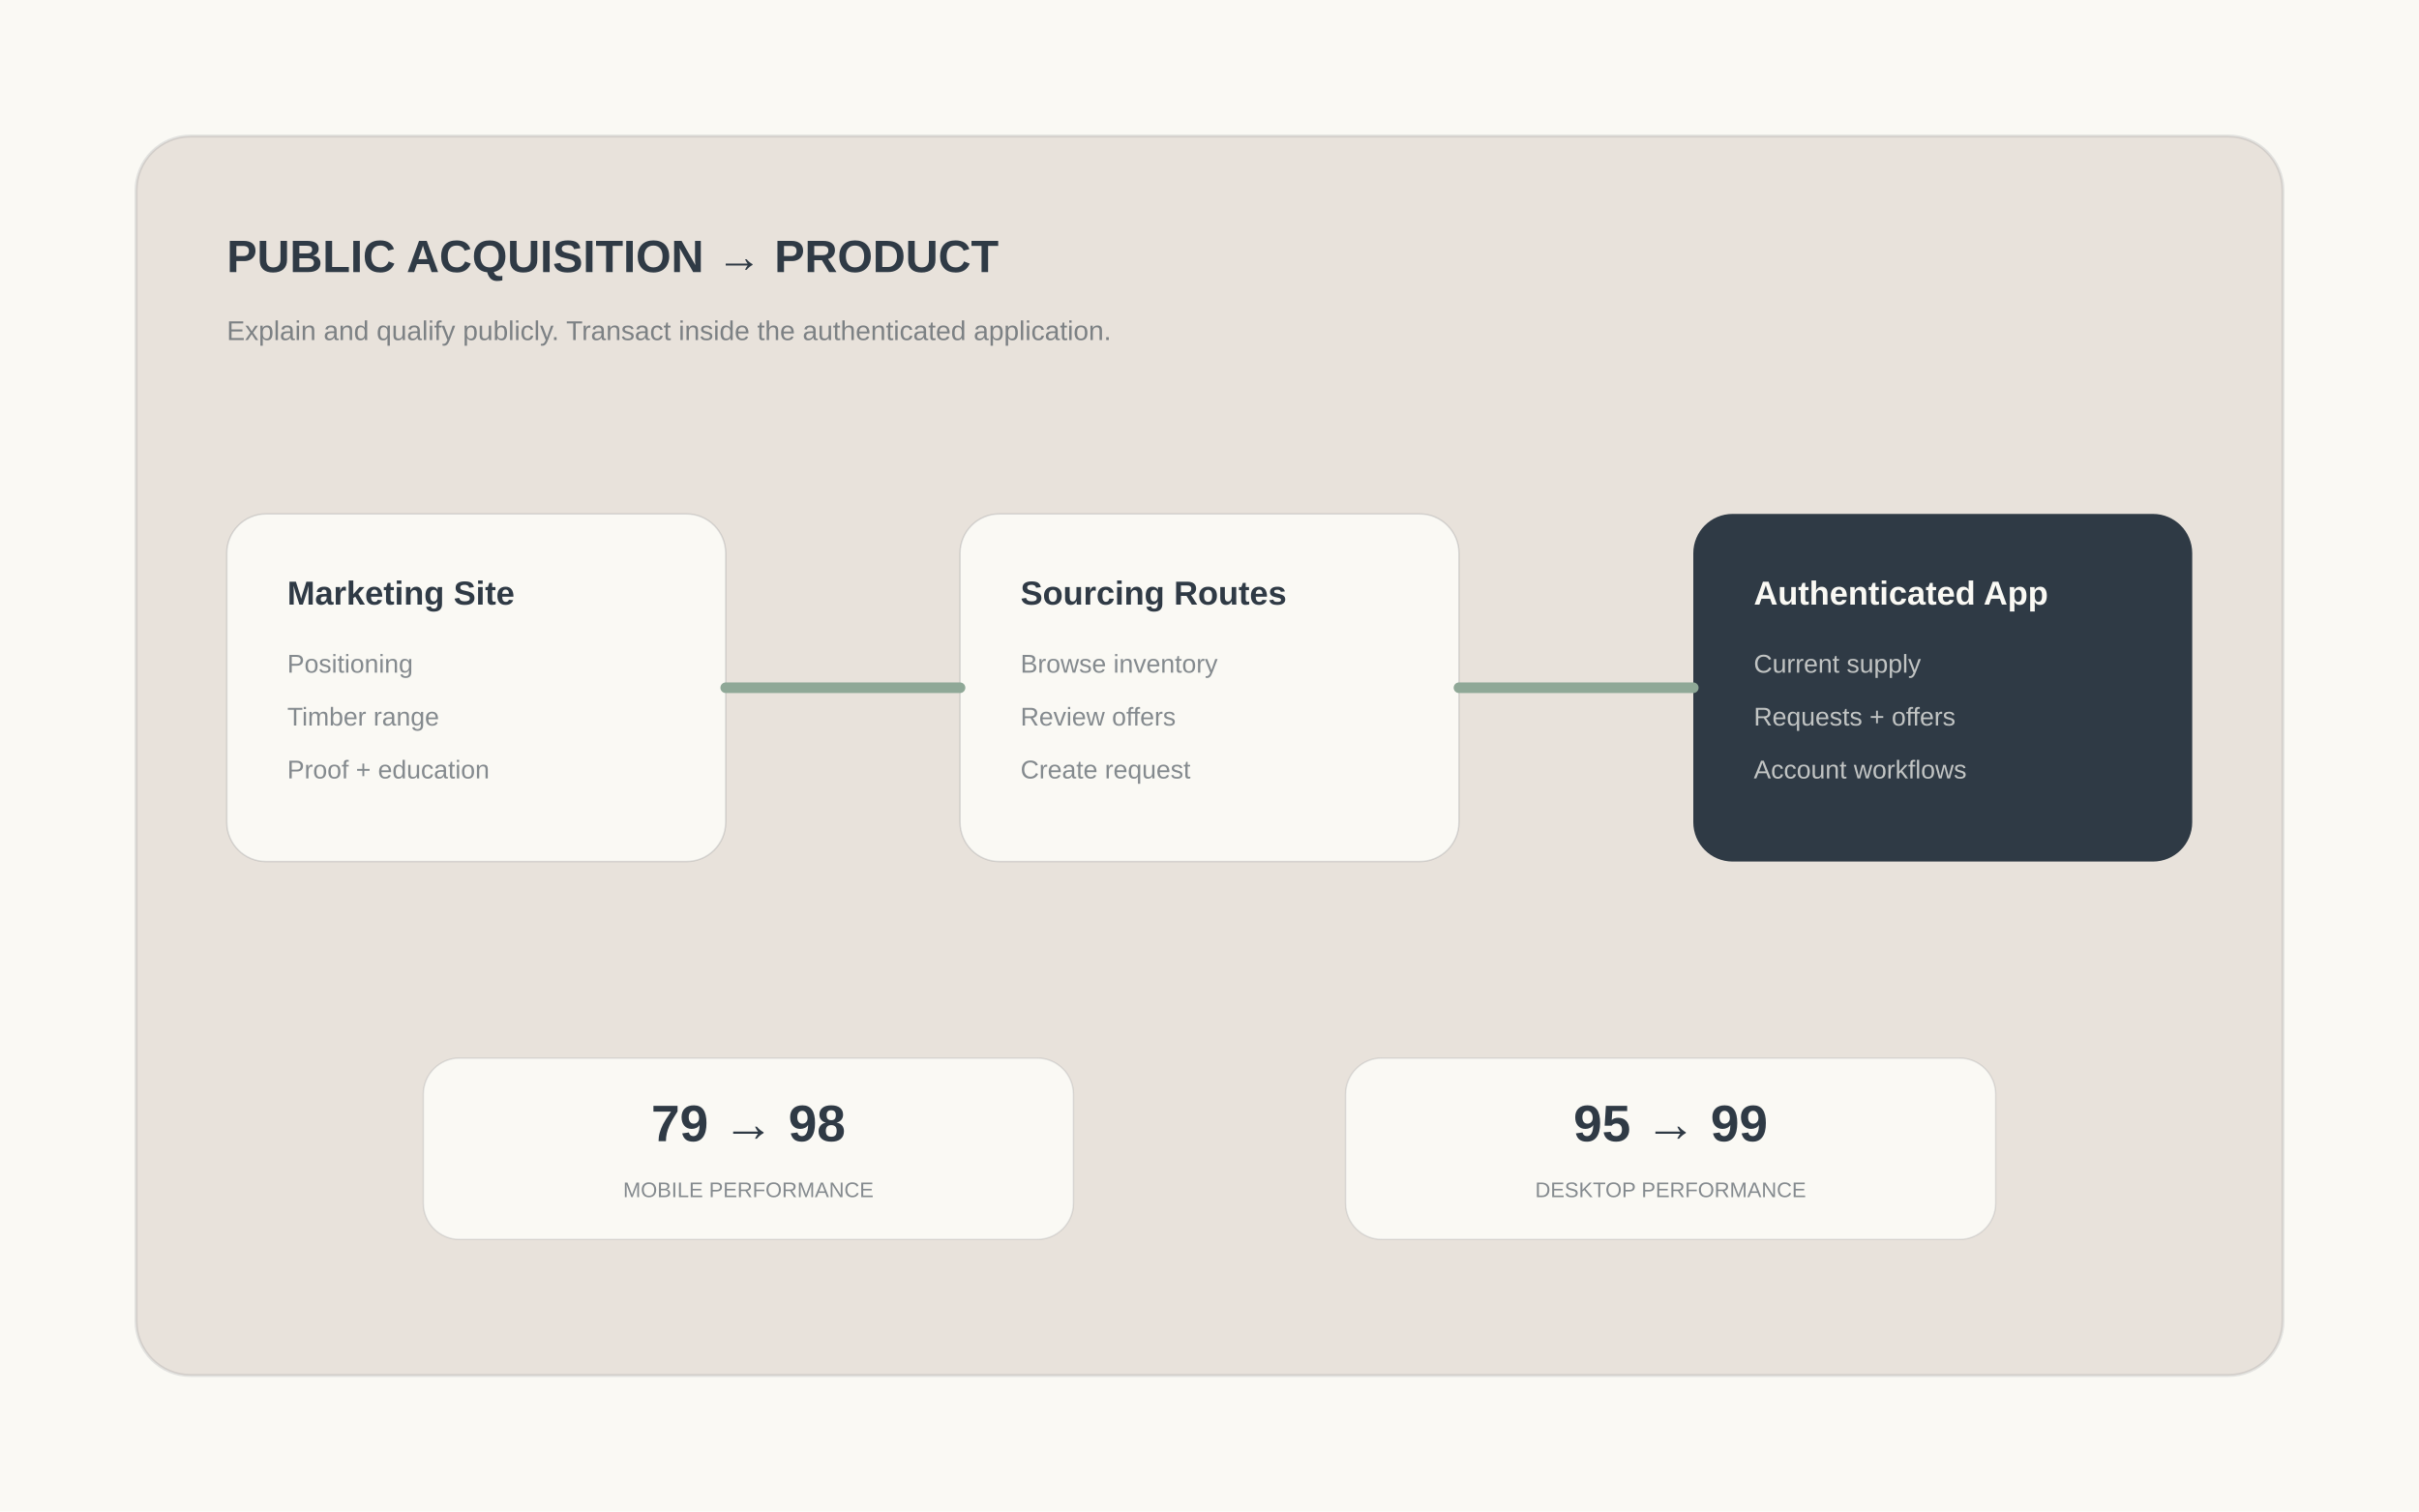
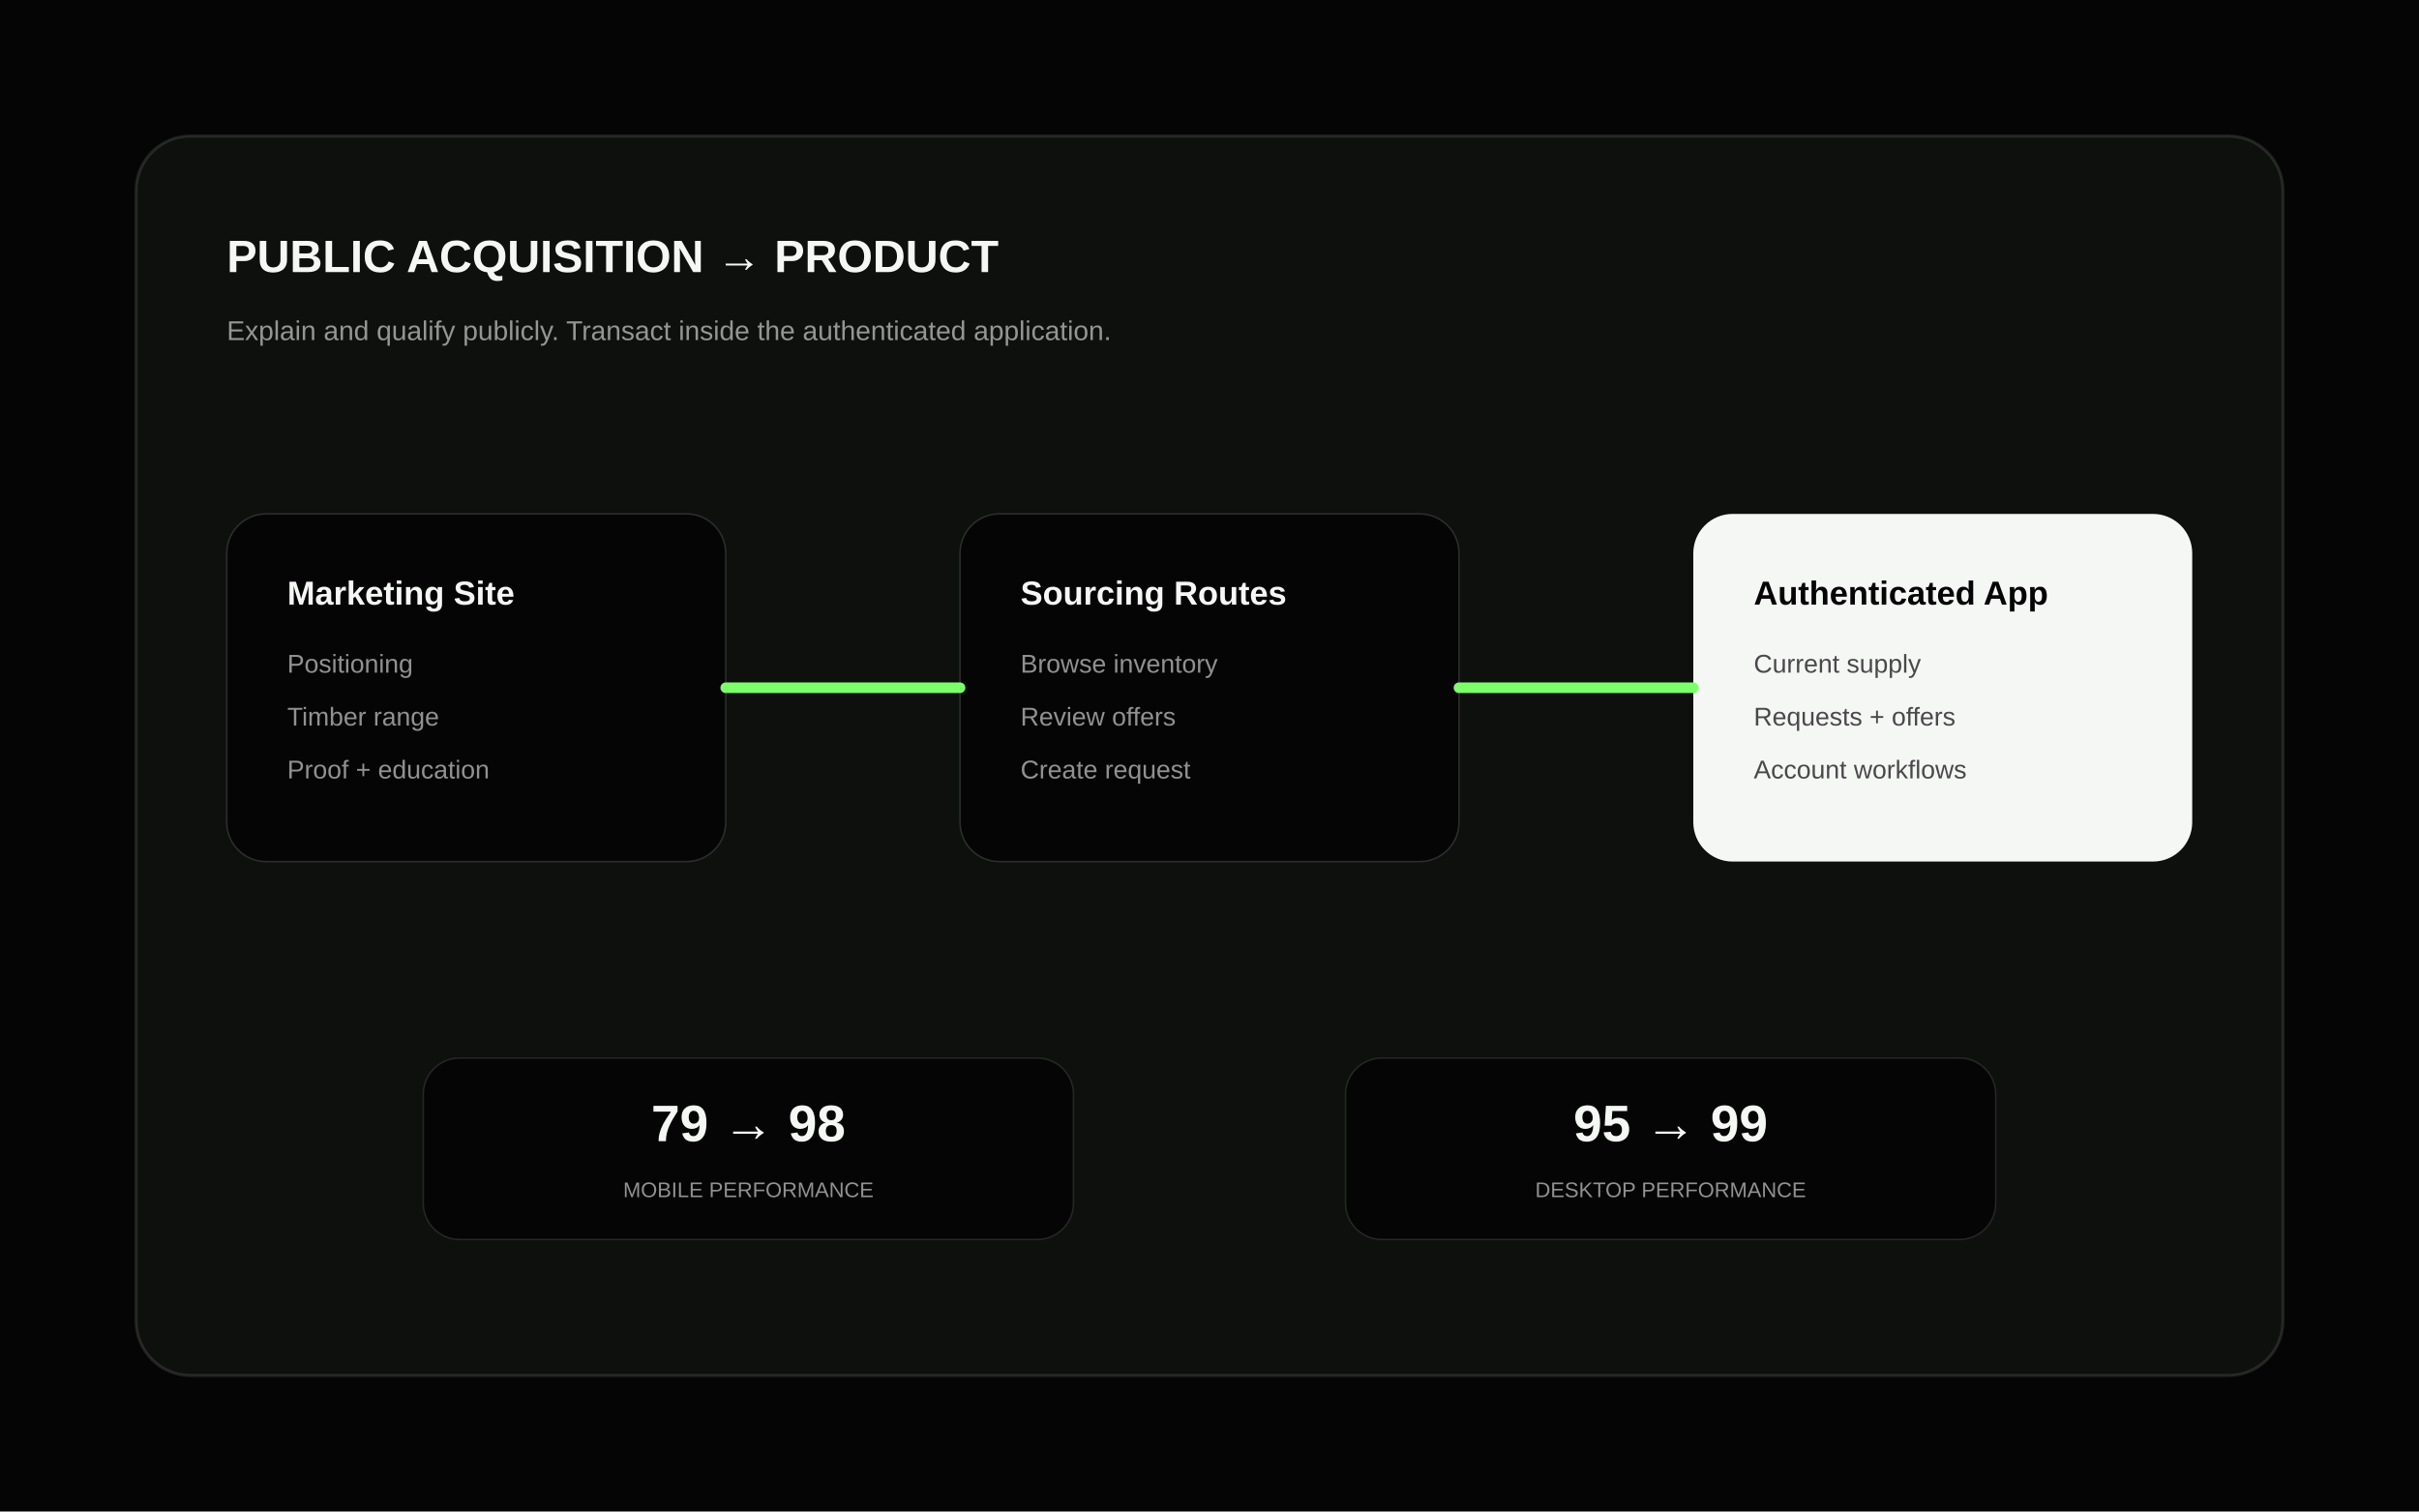
<svg xmlns="http://www.w3.org/2000/svg" viewBox="0 0 1600 1000" role="img" aria-labelledby="title desc">
-   <rect width="1600" height="1000" fill="#FAF9F4" />
-   <rect x="90" y="90" width="1420" height="820" rx="36" fill="#E8E2DB" stroke="#2F3A45" stroke-opacity=".12" stroke-width="2" />
-   <text x="150" y="180" font-family="Arial, Helvetica, sans-serif" font-size="30" font-weight="700" fill="#2F3A45">PUBLIC ACQUISITION → PRODUCT</text>
-   <text x="150" y="225" font-family="Arial, Helvetica, sans-serif" font-size="18" fill="#2F3A45" opacity=".58">Explain and qualify publicly. Transact inside the authenticated application.</text>
+   <rect width="1600" height="1000" fill="#050505" />
+   <rect x="90" y="90" width="1420" height="820" rx="36" fill="#0D100D" stroke="#F5F7F5" stroke-opacity=".12" stroke-width="2" />
+   <text x="150" y="180" font-family="Arial, Helvetica, sans-serif" font-size="30" font-weight="700" fill="#F5F7F5">PUBLIC ACQUISITION → PRODUCT</text>
+   <text x="150" y="225" font-family="Arial, Helvetica, sans-serif" font-size="18" fill="#F5F7F5" opacity=".58">Explain and qualify publicly. Transact inside the authenticated application.</text>
  <g font-family="Arial, Helvetica, sans-serif">
-     <rect x="150" y="340" width="330" height="230" rx="26" fill="#FAF9F4" stroke="#2F3A45" stroke-opacity=".15" />
-     <text x="190" y="400" font-size="22" font-weight="700" fill="#2F3A45">Marketing Site</text>
-     <text x="190" y="445" font-size="17" fill="#2F3A45" opacity=".58">Positioning</text>
-     <text x="190" y="480" font-size="17" fill="#2F3A45" opacity=".58">Timber range</text>
-     <text x="190" y="515" font-size="17" fill="#2F3A45" opacity=".58">Proof + education</text>
-     <rect x="635" y="340" width="330" height="230" rx="26" fill="#FAF9F4" stroke="#2F3A45" stroke-opacity=".15" />
-     <text x="675" y="400" font-size="22" font-weight="700" fill="#2F3A45">Sourcing Routes</text>
-     <text x="675" y="445" font-size="17" fill="#2F3A45" opacity=".58">Browse inventory</text>
-     <text x="675" y="480" font-size="17" fill="#2F3A45" opacity=".58">Review offers</text>
-     <text x="675" y="515" font-size="17" fill="#2F3A45" opacity=".58">Create request</text>
-     <rect x="1120" y="340" width="330" height="230" rx="26" fill="#2F3A45" />
-     <text x="1160" y="400" font-size="22" font-weight="700" fill="#FAF9F4">Authenticated App</text>
-     <text x="1160" y="445" font-size="17" fill="#FAF9F4" opacity=".72">Current supply</text>
-     <text x="1160" y="480" font-size="17" fill="#FAF9F4" opacity=".72">Requests + offers</text>
-     <text x="1160" y="515" font-size="17" fill="#FAF9F4" opacity=".72">Account workflows</text>
+     <rect x="150" y="340" width="330" height="230" rx="26" fill="#050505" stroke="#F5F7F5" stroke-opacity=".15" />
+     <text x="190" y="400" font-size="22" font-weight="700" fill="#F5F7F5">Marketing Site</text>
+     <text x="190" y="445" font-size="17" fill="#F5F7F5" opacity=".58">Positioning</text>
+     <text x="190" y="480" font-size="17" fill="#F5F7F5" opacity=".58">Timber range</text>
+     <text x="190" y="515" font-size="17" fill="#F5F7F5" opacity=".58">Proof + education</text>
+     <rect x="635" y="340" width="330" height="230" rx="26" fill="#050505" stroke="#F5F7F5" stroke-opacity=".15" />
+     <text x="675" y="400" font-size="22" font-weight="700" fill="#F5F7F5">Sourcing Routes</text>
+     <text x="675" y="445" font-size="17" fill="#F5F7F5" opacity=".58">Browse inventory</text>
+     <text x="675" y="480" font-size="17" fill="#F5F7F5" opacity=".58">Review offers</text>
+     <text x="675" y="515" font-size="17" fill="#F5F7F5" opacity=".58">Create request</text>
+     <rect x="1120" y="340" width="330" height="230" rx="26" fill="#F5F7F5" />
+     <text x="1160" y="400" font-size="22" font-weight="700" fill="#050505">Authenticated App</text>
+     <text x="1160" y="445" font-size="17" fill="#050505" opacity=".72">Current supply</text>
+     <text x="1160" y="480" font-size="17" fill="#050505" opacity=".72">Requests + offers</text>
+     <text x="1160" y="515" font-size="17" fill="#050505" opacity=".72">Account workflows</text>
  </g>
-   <g stroke="#8FA897" stroke-width="7" fill="none" stroke-linecap="round">
+   <g stroke="#7CFF6B" stroke-width="7" fill="none" stroke-linecap="round">
    <path d="M480 455 H635" />
    <path d="M965 455 H1120" />
  </g>
  <g font-family="Arial, Helvetica, sans-serif" text-anchor="middle">
-     <rect x="280" y="700" width="430" height="120" rx="24" fill="#FAF9F4" stroke="#2F3A45" stroke-opacity=".12" />
-     <text x="495" y="755" font-size="34" font-weight="700" fill="#2F3A45">79 → 98</text>
-     <text x="495" y="792" font-size="14" fill="#2F3A45" opacity=".58">MOBILE PERFORMANCE</text>
-     <rect x="890" y="700" width="430" height="120" rx="24" fill="#FAF9F4" stroke="#2F3A45" stroke-opacity=".12" />
-     <text x="1105" y="755" font-size="34" font-weight="700" fill="#2F3A45">95 → 99</text>
-     <text x="1105" y="792" font-size="14" fill="#2F3A45" opacity=".58">DESKTOP PERFORMANCE</text>
+     <rect x="280" y="700" width="430" height="120" rx="24" fill="#050505" stroke="#F5F7F5" stroke-opacity=".12" />
+     <text x="495" y="755" font-size="34" font-weight="700" fill="#F5F7F5">79 → 98</text>
+     <text x="495" y="792" font-size="14" fill="#F5F7F5" opacity=".58">MOBILE PERFORMANCE</text>
+     <rect x="890" y="700" width="430" height="120" rx="24" fill="#050505" stroke="#F5F7F5" stroke-opacity=".12" />
+     <text x="1105" y="755" font-size="34" font-weight="700" fill="#F5F7F5">95 → 99</text>
+     <text x="1105" y="792" font-size="14" fill="#F5F7F5" opacity=".58">DESKTOP PERFORMANCE</text>
  </g>
</svg>
